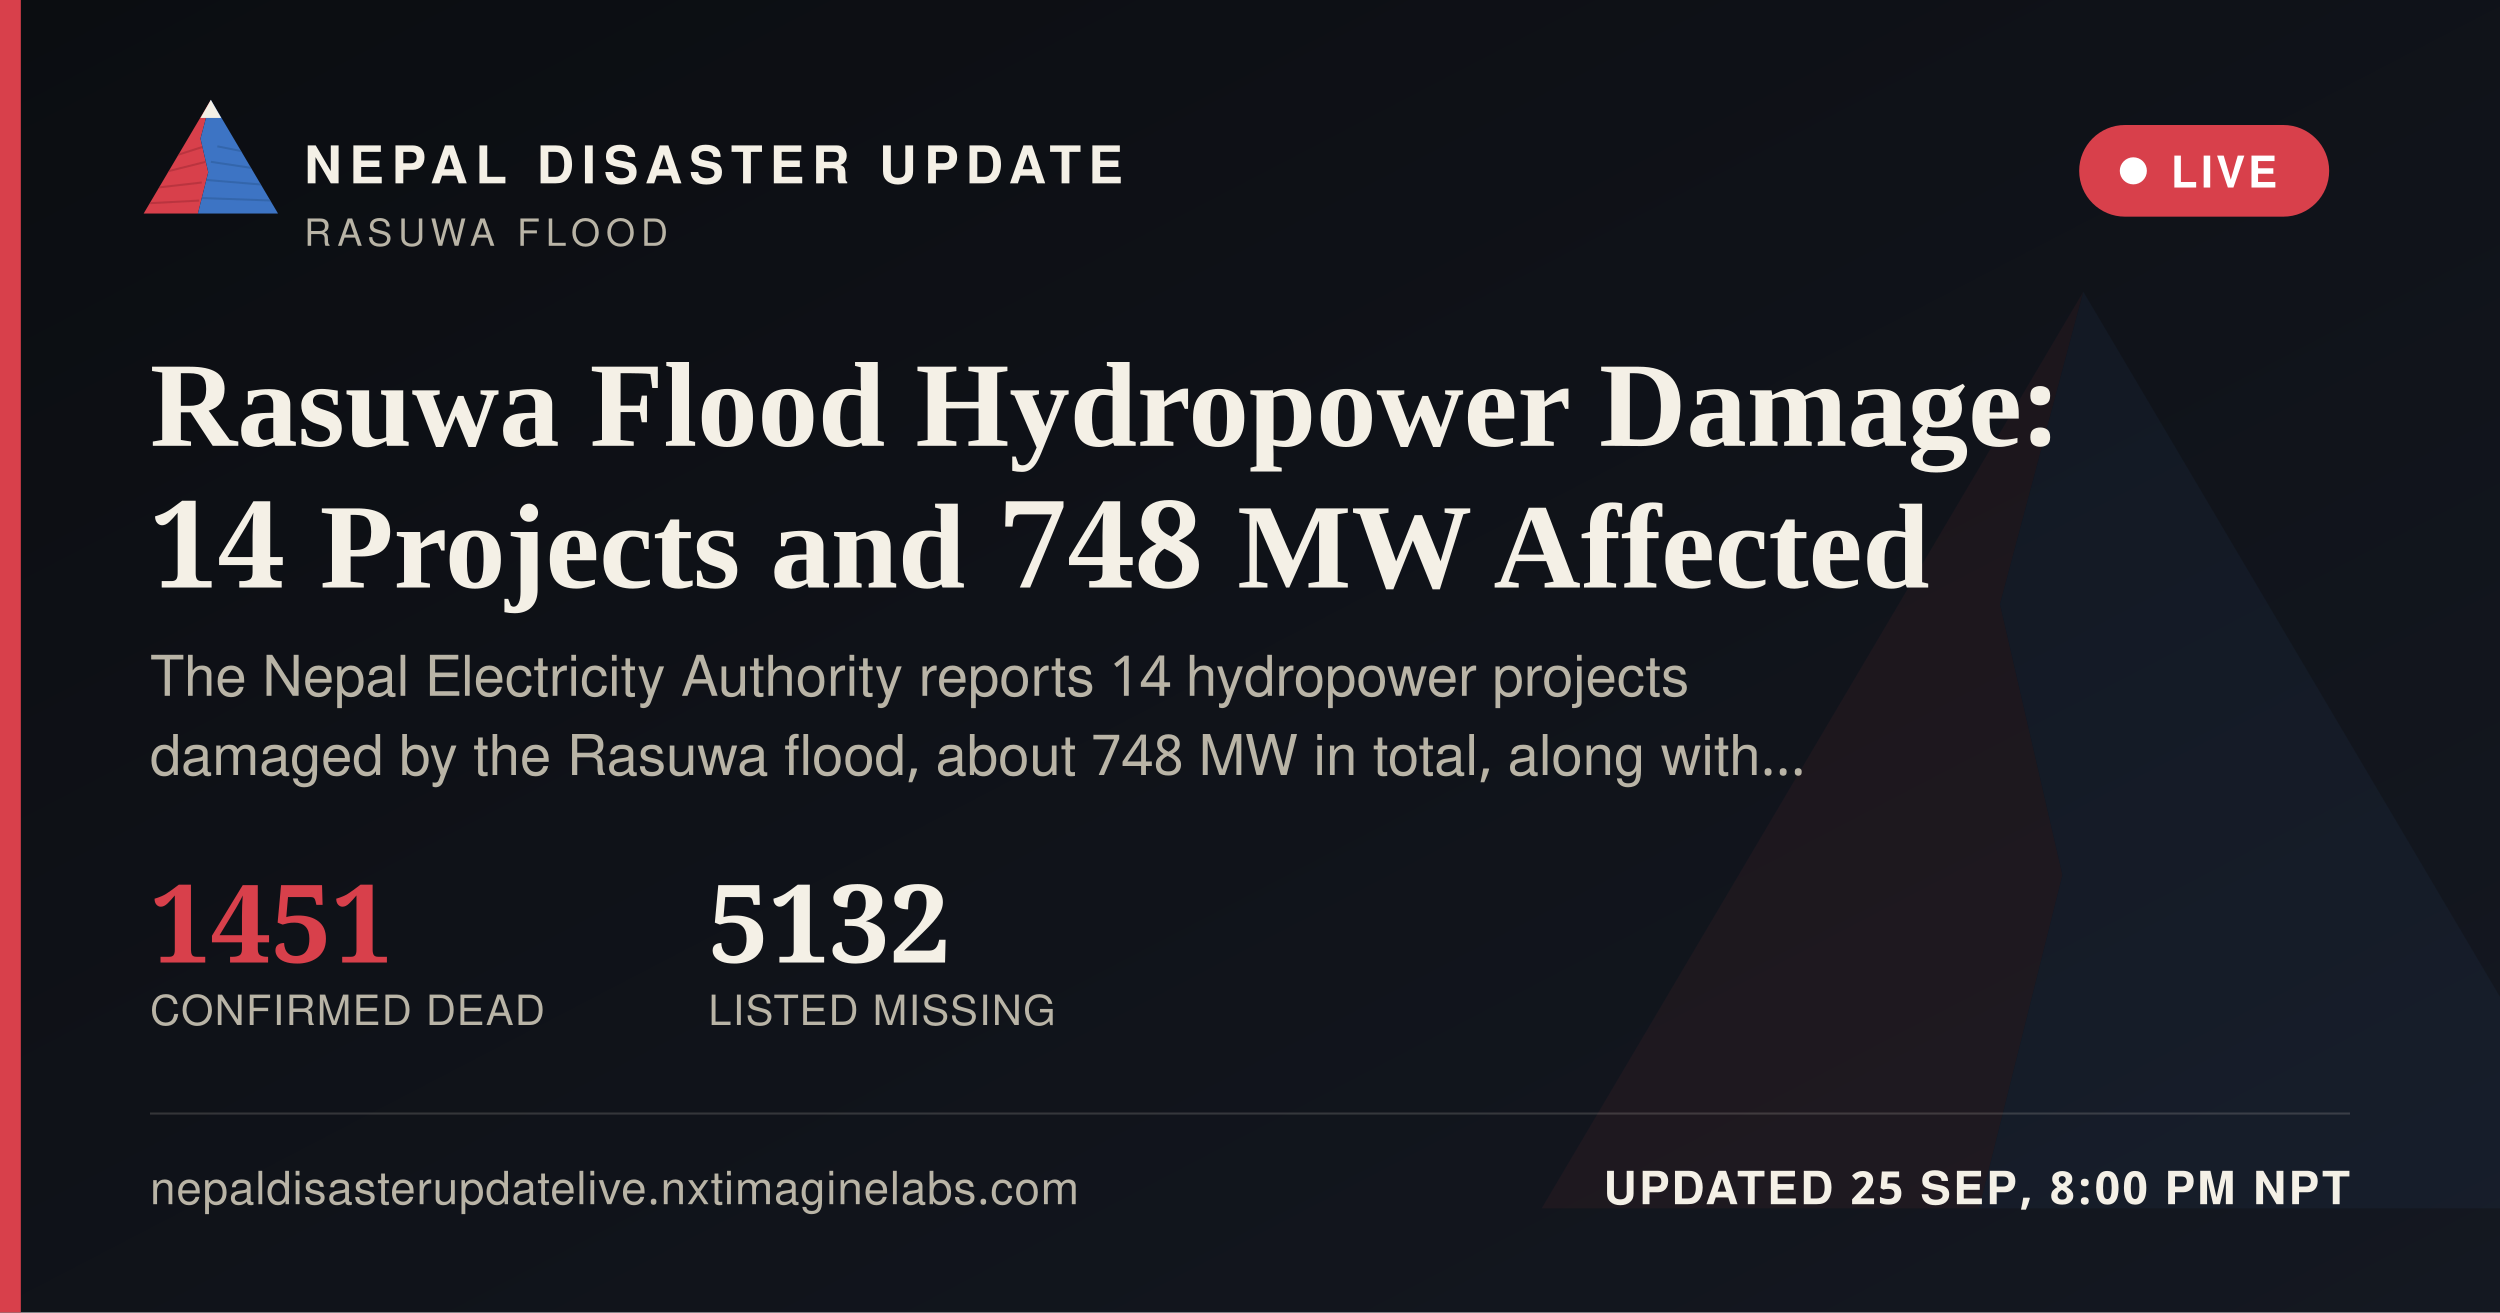
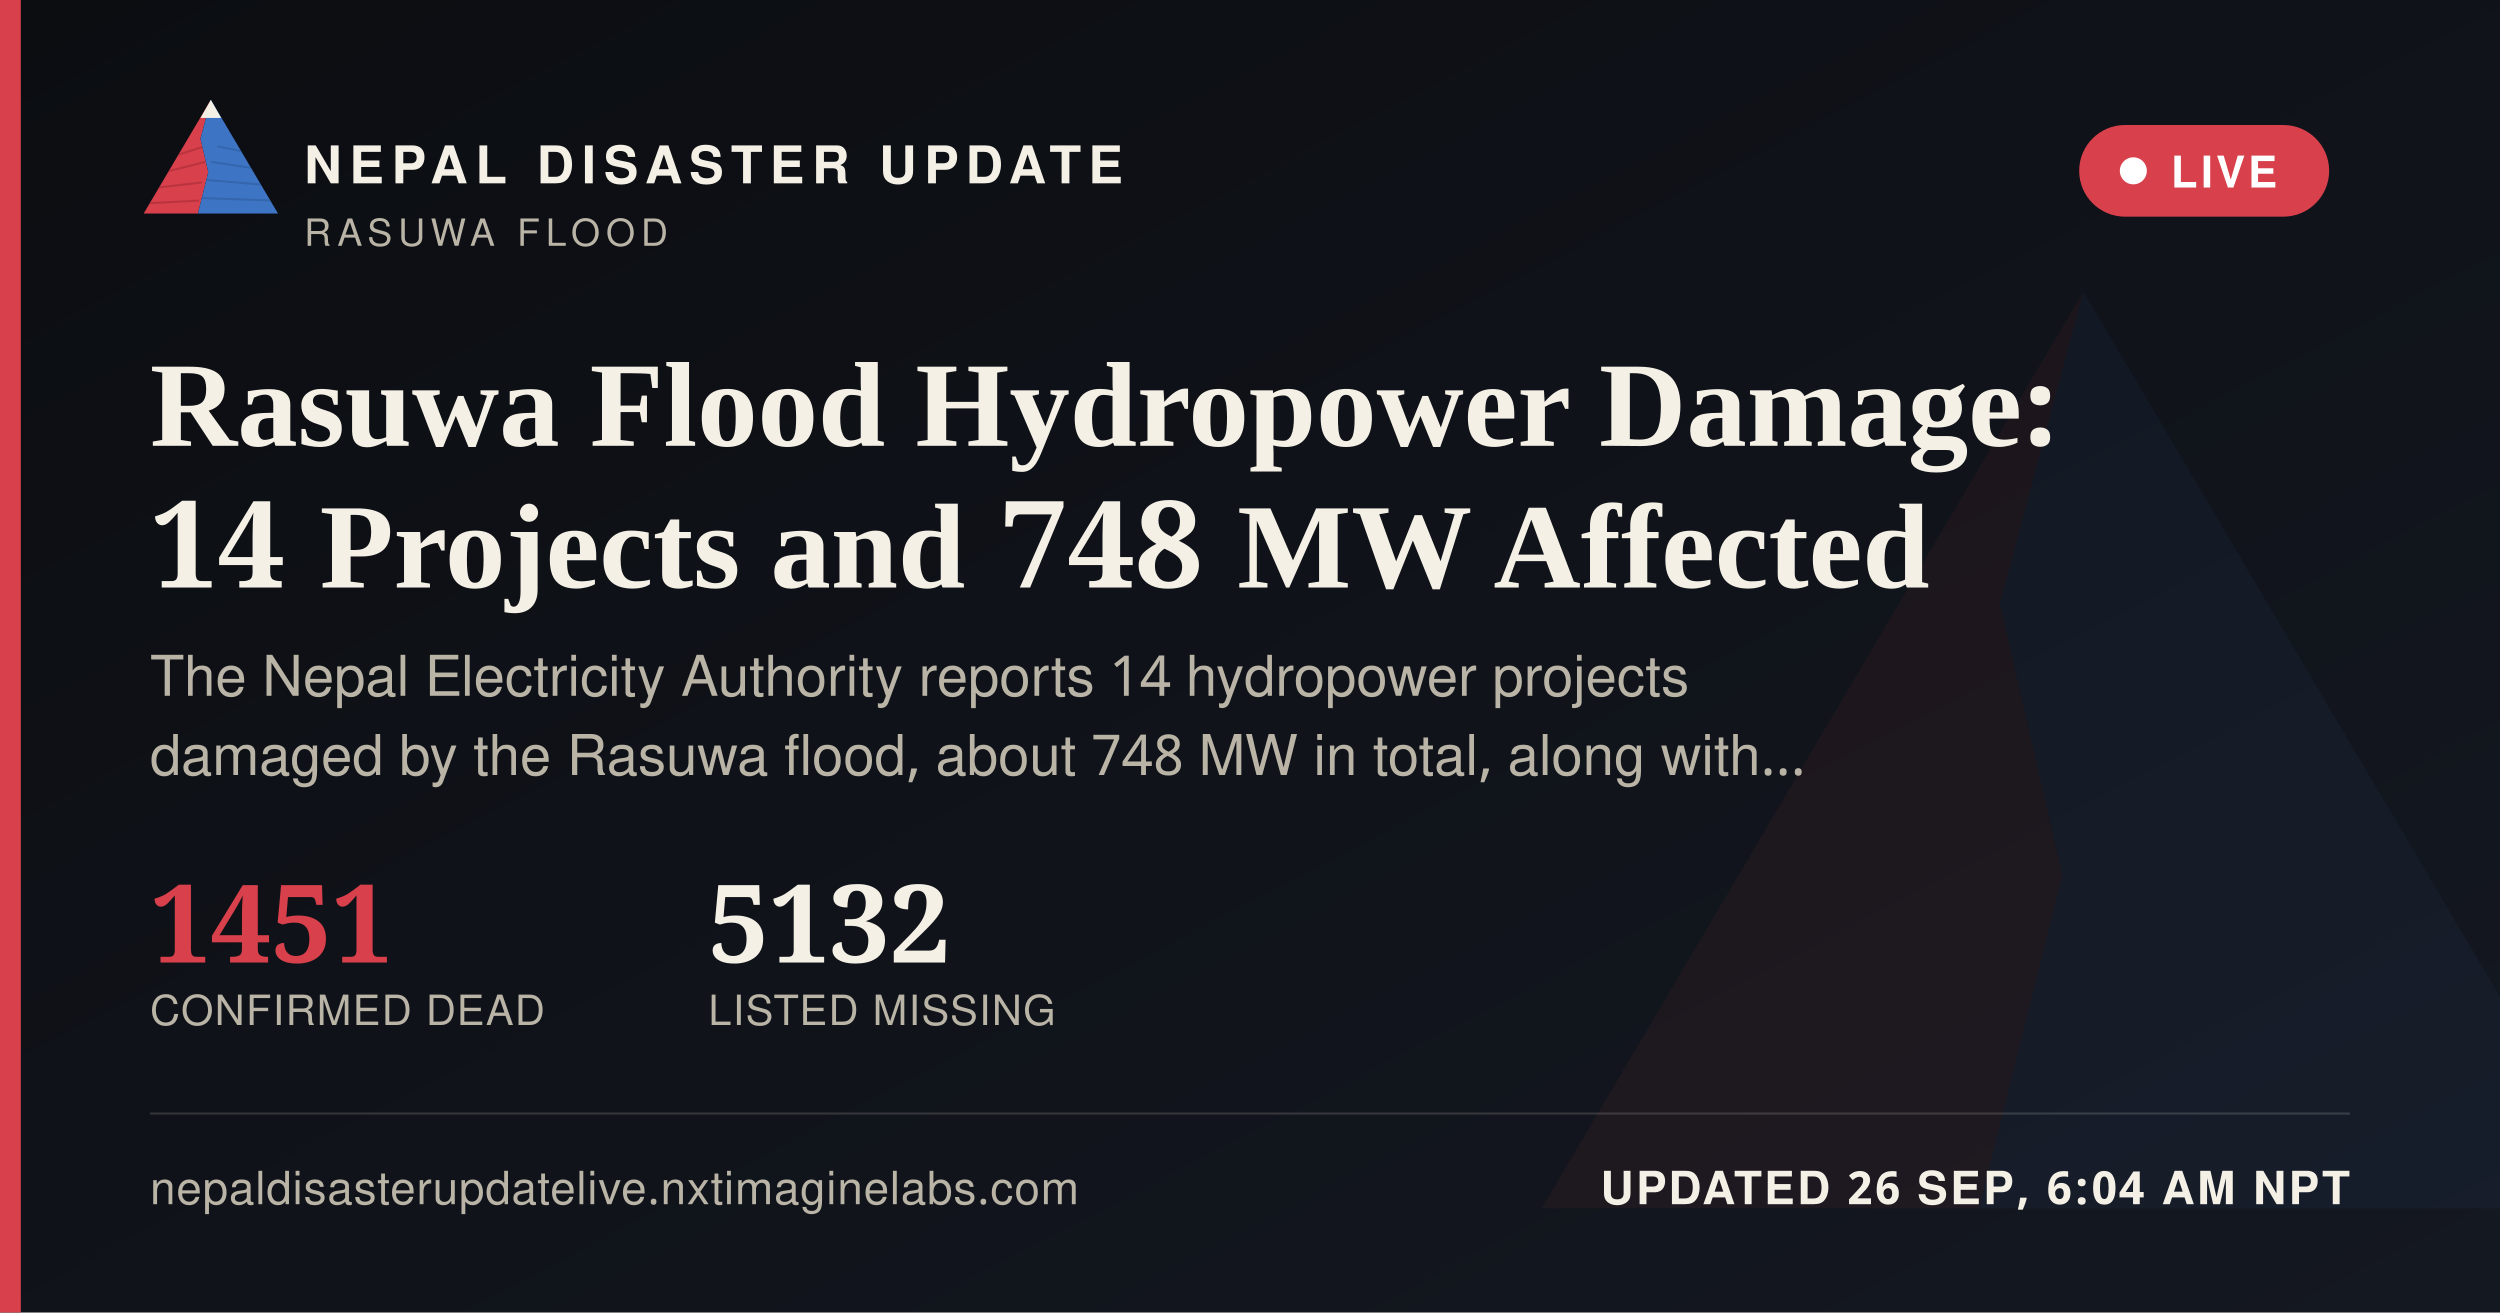
<svg xmlns="http://www.w3.org/2000/svg" width="1200" height="630" viewBox="0 0 1200 630">
  <defs>
    <linearGradient id="ogbg" x1="0" y1="0" x2="1" y2="1">
      <stop offset="0" stop-color="#0B0D11" />
      <stop offset="1" stop-color="#141821" />
    </linearGradient>
  </defs>
  <rect width="1200" height="630" fill="url(#ogbg)" />
  <g transform="translate(700,60) scale(5)" opacity="0.06">
    <polygon points="60,16 52,46 58,72 50,104 8,104" fill="#D8404B" />
    <polygon points="60,16 112,104 50,104 58,72 52,46" fill="#3D74C4" />
  </g>
  <rect x="0" y="0" width="10" height="630" fill="#D8404B" />
  <g transform="translate(64,38) scale(0.62)">
    <g>
      <defs>
        <clipPath id="ogLc">
          <polygon points="60,16 52,46 58,72 50,104 8,104" />
        </clipPath>
        <clipPath id="ogRc">
          <polygon points="60,16 112,104 50,104 58,72 52,46" />
        </clipPath>
      </defs>
      <polygon points="60,16 52,46 58,72 50,104 8,104" fill="#D8404B" />
      <g clip-path="url(#ogLc)" stroke="#A32A34" stroke-width="1.6" fill="none" opacity="0.55">
        <path d="M30,60 L55,52" />
        <path d="M24,72 L56,64" />
        <path d="M18,84 L53,80" />
        <path d="M13,96 L51,94" />
      </g>
      <polygon points="60,16 112,104 50,104 58,72 52,46" fill="#3D74C4" />
      <g clip-path="url(#ogRc)" stroke="#2A5793" stroke-width="1.6" fill="none" opacity="0.5">
        <path d="M65,52 L95,58" />
        <path d="M60,64 L100,70" />
        <path d="M56,78 L104,82" />
        <path d="M52,92 L108,94" />
      </g>
      <polygon points="60,16 52,30 68,30" fill="#F4F0E6" />
    </g>
  </g>
  <text x="146" y="88" font-family="'Public Sans', 'Noto Sans Devanagari', 'Helvetica Neue', Helvetica, Arial, sans-serif" font-size="25" font-weight="800" letter-spacing="3.6" fill="#F4F0E6">NEPAL DISASTER UPDATE</text>
  <text x="146" y="118" font-family="'Public Sans', 'Noto Sans Devanagari', 'Helvetica Neue', Helvetica, Arial, sans-serif" font-size="18" letter-spacing="2.8" fill="#B9B4A6">RASUWA FLOOD</text>
  <g>
    <rect x="998" y="60" width="120" height="44" rx="22" fill="#D8404B" stroke="none" />
    <circle cx="1024" cy="82" r="6.5" fill="#FFFFFF" />
    <text x="1042" y="90" font-family="'Public Sans', 'Noto Sans Devanagari', 'Helvetica Neue', Helvetica, Arial, sans-serif" font-size="21" font-weight="700" letter-spacing="1.6" fill="#FFFFFF">LIVE</text>
  </g>
  <text x="72" y="214" font-family="Newsreader, 'Noto Serif Devanagari', Georgia, 'Times New Roman', serif" font-size="58" font-weight="600" fill="#F4F0E6">Rasuwa Flood Hydropower Damage:</text>
  <text x="72" y="282" font-family="Newsreader, 'Noto Serif Devanagari', Georgia, 'Times New Roman', serif" font-size="58" font-weight="600" fill="#F4F0E6">14 Projects and 748 MW Affected</text>
  <text x="72" y="334" font-family="'Public Sans', 'Noto Sans Devanagari', 'Helvetica Neue', Helvetica, Arial, sans-serif" font-size="27" fill="#B9B4A6">The Nepal Electricity Authority reports 14 hydropower projects</text>
  <text x="72" y="372" font-family="'Public Sans', 'Noto Sans Devanagari', 'Helvetica Neue', Helvetica, Arial, sans-serif" font-size="27" fill="#B9B4A6">damaged by the Rasuwa flood, about 748 MW in total, along with…</text>
  <g transform="translate(72,462)">
    <text x="0" y="0" font-family="Newsreader, 'Noto Serif Devanagari', Georgia, 'Times New Roman', serif" font-size="52" font-weight="600" fill="#D8404B">1451</text>
    <text x="0" y="30" font-family="'Public Sans', 'Noto Sans Devanagari', 'Helvetica Neue', Helvetica, Arial, sans-serif" font-size="20" letter-spacing="0.6" fill="#B9B4A6">CONFIRMED DEAD</text>
    <text x="268" y="0" font-family="Newsreader, 'Noto Serif Devanagari', Georgia, 'Times New Roman', serif" font-size="52" font-weight="600" fill="#F4F0E6">5132</text>
    <text x="268" y="30" font-family="'Public Sans', 'Noto Sans Devanagari', 'Helvetica Neue', Helvetica, Arial, sans-serif" font-size="20" letter-spacing="0.6" fill="#B9B4A6">LISTED MISSING</text>
  </g>
  <rect x="72" y="534" width="1056" height="1" fill="rgba(244,240,230,0.16)" />
  <text x="72" y="578" font-family="'Public Sans', 'Noto Sans Devanagari', 'Helvetica Neue', Helvetica, Arial, sans-serif" font-size="22" fill="#B9B4A6" letter-spacing="0.4">nepaldisasterupdatelive.nxtimaginelabs.com</text>
-   <text x="1128" y="578" text-anchor="end" font-family="'Public Sans', 'Noto Sans Devanagari', 'Helvetica Neue', Helvetica, Arial, sans-serif" font-size="22" font-weight="700" letter-spacing="1.2" fill="#F4F0E6">UPDATED 25 SEP, 8:00 PM NPT</text>
+   <text x="1128" y="578" text-anchor="end" font-family="'Public Sans', 'Noto Sans Devanagari', 'Helvetica Neue', Helvetica, Arial, sans-serif" font-size="22" font-weight="700" letter-spacing="1.2" fill="#F4F0E6">UPDATED 26 SEP, 6:04 AM NPT</text>
</svg>
